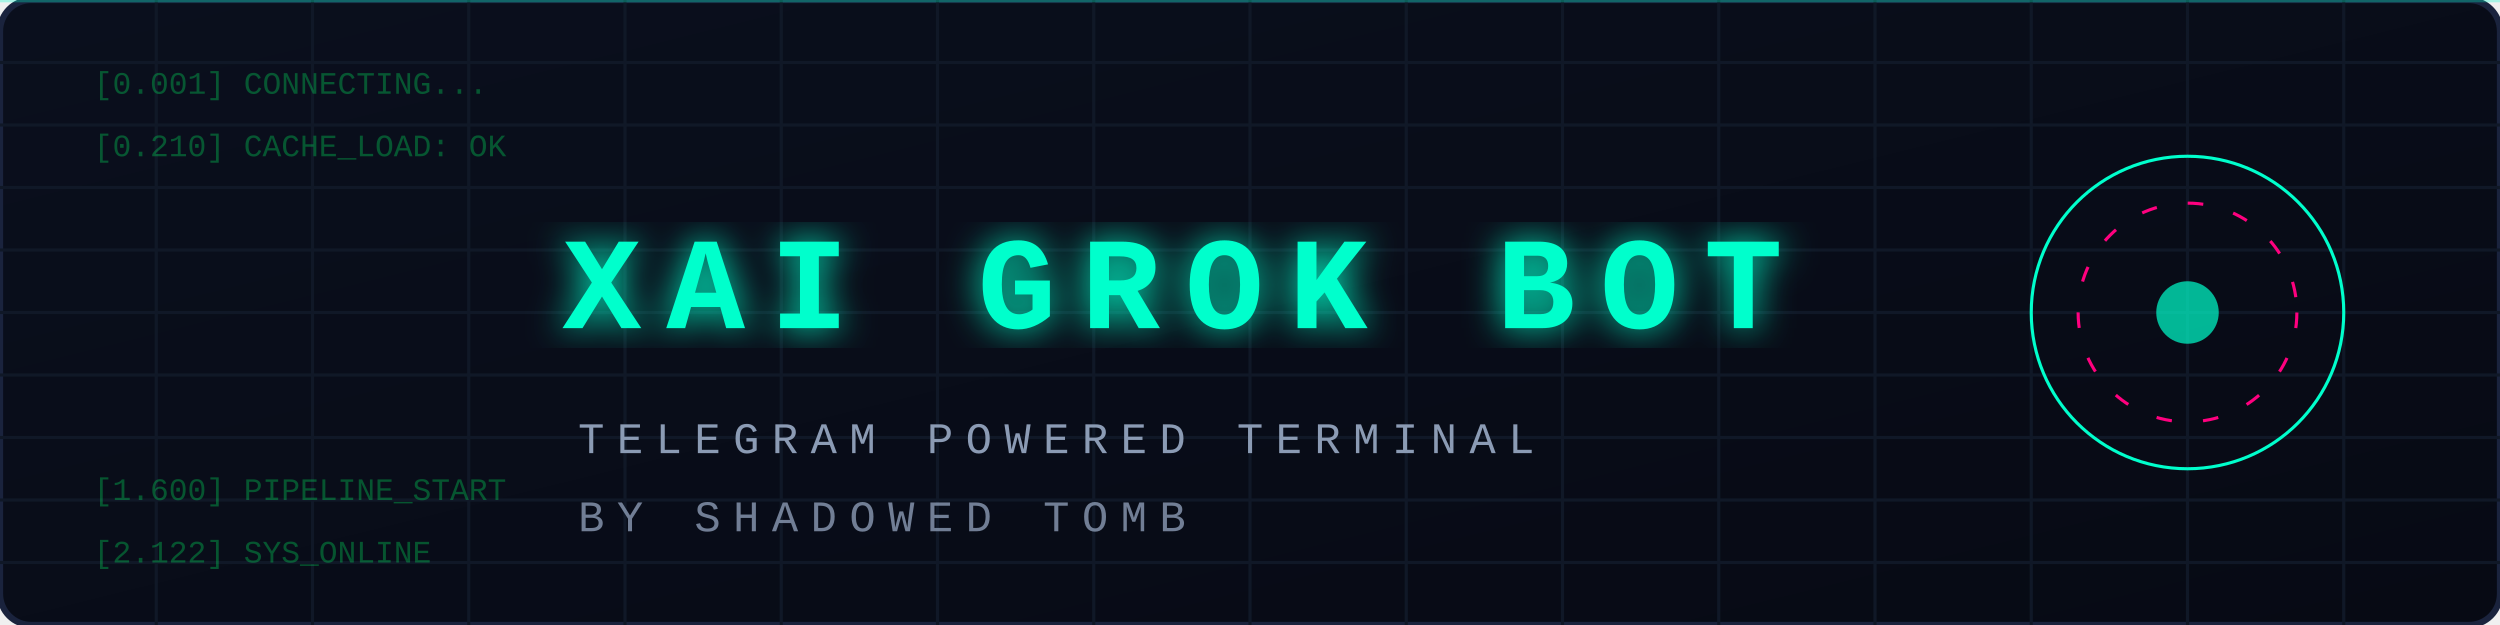
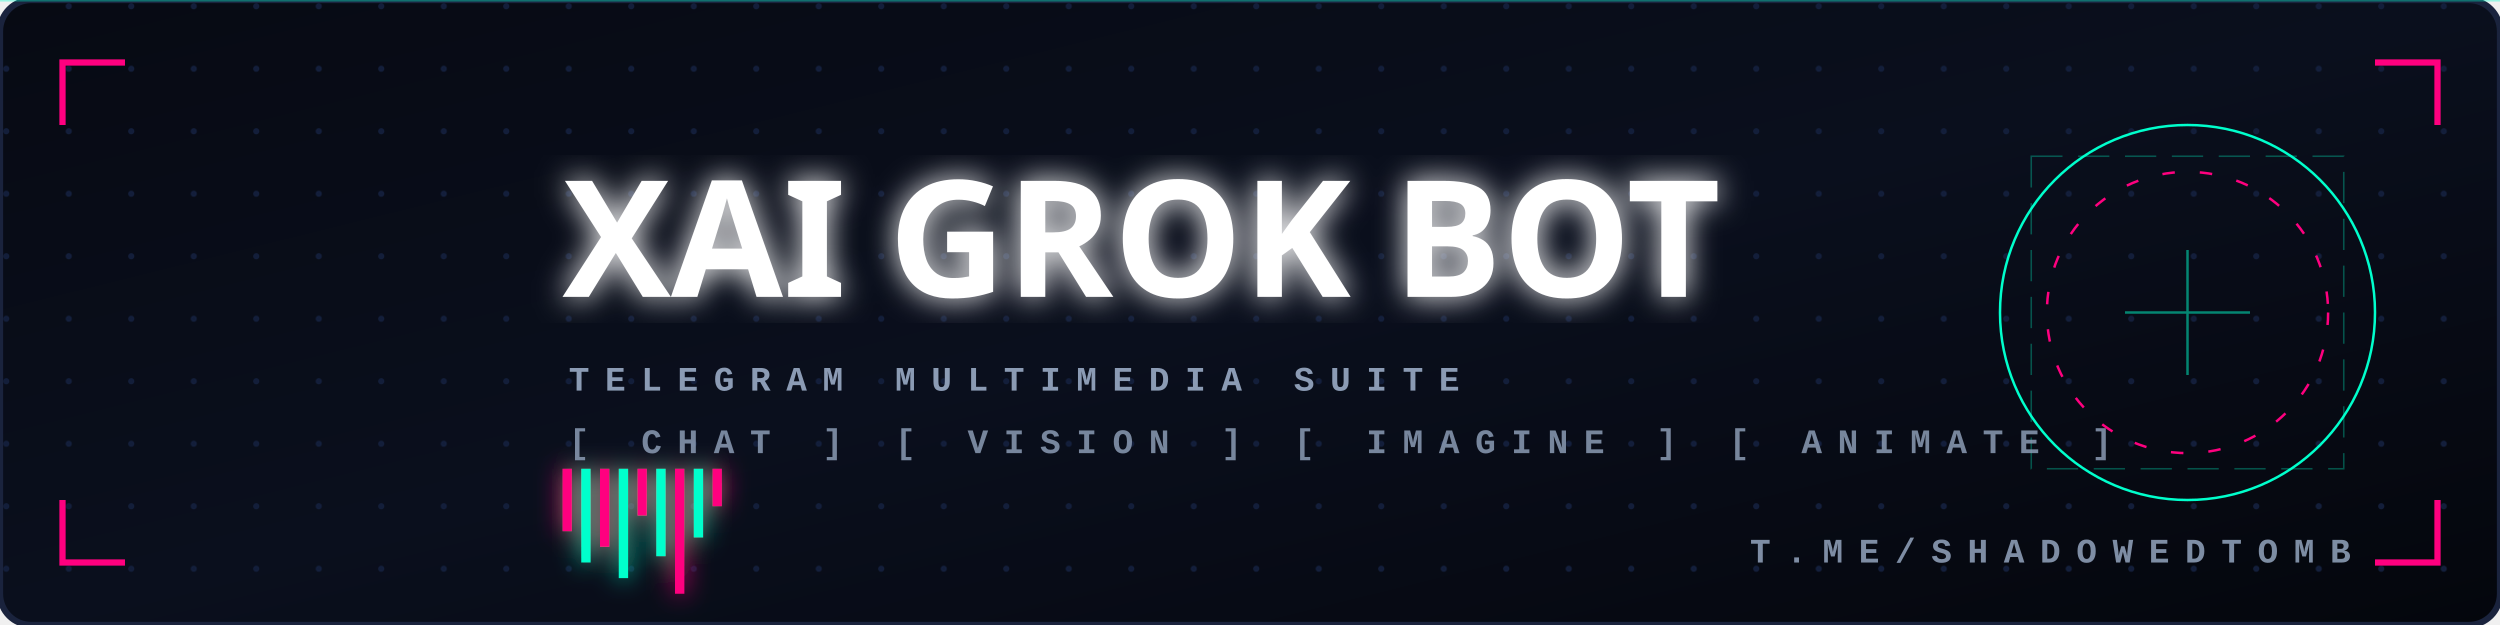
<svg xmlns="http://www.w3.org/2000/svg" viewBox="0 0 800 200" width="100%" height="100%">
  <defs>
    <linearGradient id="bgGrad" x1="0%" y1="0%" x2="100%" y2="100%">
-       <stop offset="0%" stop-color="#0a0f1d" />
-       <stop offset="100%" stop-color="#070a14" />
+       <stop offset="0%" stop-color="#070a13" />
+       <stop offset="50%" stop-color="#0a0f1d" />
+       <stop offset="100%" stop-color="#04060c" />
    </linearGradient>
-     <filter id="neonGlow" x="-20%" y="-20%" width="140%" height="140%">
-       <feGaussianBlur stdDeviation="6" result="blur" />
+     <pattern id="dotGrid" x="0" y="0" width="20" height="20" patternUnits="userSpaceOnUse">
+       <circle cx="2" cy="2" r="1" fill="#131e3a" />
+     </pattern>
+     <filter id="cyanGlow" x="-20%" y="-20%" width="140%" height="140%">
+       <feGaussianBlur stdDeviation="5" result="blur" />
+       <feMerge>
+         <feMergeNode in="blur" />
+         <feMergeNode in="SourceGraphic" />
+       </feMerge>
+     </filter>
+     <filter id="pinkGlow" x="-20%" y="-20%" width="140%" height="140%">
+       <feGaussianBlur stdDeviation="4" result="blur" />
      <feMerge>
        <feMergeNode in="blur" />
        <feMergeNode in="SourceGraphic" />
      </feMerge>
    </filter>
  </defs>
  <style>
-     @keyframes pulse {
-       0%, 100% { opacity: 0.8; filter: drop-shadow(0 0 2px #00ffcc); }
-       50% { opacity: 1; filter: drop-shadow(0 0 15px #00ffcc) drop-shadow(0 0 25px #00ffcc); }
+     @keyframes glitch {
+       0%, 100% { transform: translate(0); text-shadow: 2px 0 0 #ff007f, -2px 0 0 #00ffcc; }
+       10% { transform: translate(-1px, -1px); text-shadow: 3px 0 0 #ff007f, -1px 0 0 #00ffcc; }
+       20% { transform: translate(1px, 2px); text-shadow: -1px 0 0 #ff007f, 2px 0 0 #00ffcc; }
+       30% { transform: translate(-2px, -1px); text-shadow: 2px 0 0 #ff007f, -3px 0 0 #00ffcc; }
+       40% { transform: translate(2px, 1px); text-shadow: -2px 0 0 #ff007f, 1px 0 0 #00ffcc; }
+       50% { transform: translate(-1px, 2px); text-shadow: 1px 0 0 #ff007f, -2px 0 0 #00ffcc; }
    }

    @keyframes scanline {
      0% { transform: translateY(-20px); }
      100% { transform: translateY(220px); }
    }

-     @keyframes rotate {
+     @keyframes rotateCW {
      0% { transform: rotate(0deg); }
      100% { transform: rotate(360deg); }
    }

-     @keyframes matrixText {
-       0% { opacity: 0.1; }
-       50% { opacity: 0.8; }
-       100% { opacity: 0.1; }
+     @keyframes rotateCCW {
+       0% { transform: rotate(0deg); }
+       100% { transform: rotate(-360deg); }
    }

-     .neon-text {
-       font-family: 'Courier New', Courier, monospace;
-       font-weight: bold;
-       fill: #00ffcc;
-       filter: url(#neonGlow);
-       animation: pulse 3s infinite ease-in-out;
+     @keyframes rain {
+       0% { transform: translateY(-100px); opacity: 0; }
+       10% { opacity: 1; }
+       90% { opacity: 0.8; }
+       100% { transform: translateY(200px); opacity: 0; }
+     }
+ 
+     @keyframes soundwave {
+       0% { transform: scaleY(0.1); }
+       100% { transform: scaleY(1); }
+     }
+ 
+     .neon-title {
+       font-family: 'Segoe UI', -apple-system, sans-serif;
+       font-weight: 900;
+       fill: #ffffff;
+       animation: glitch 4s infinite linear alternate-reverse;
    }

    .sub-text {
      font-family: 'Courier New', Courier, monospace;
-       font-size: 14px;
+       font-weight: bold;
+       font-size: 11px;
      fill: #8b9bb4;
-       letter-spacing: 4px;
+       letter-spacing: 5px;
    }

-     .matrix-line {
-       font-family: 'Courier New', Courier, monospace;
-       font-size: 10px;
+     .rain-text {
+       font-family: monospace;
+       font-size: 8px;
      fill: #00ff66;
-       opacity: 0.3;
+       writing-mode: vertical-rl;
+       text-orientation: upright;
+       opacity: 0;
    }

    .glow-circle {
      stroke: #00ffcc;
-       stroke-width: 1;
+       stroke-width: 0.8;
      fill: none;
      transform-origin: 700px 100px;
-       animation: rotate 15s infinite linear;
+       animation: rotateCW 20s infinite linear;
    }

    .glow-circle-inner {
      stroke: #ff007f;
-       stroke-width: 1;
-       stroke-dasharray: 5, 10;
+       stroke-width: 0.8;
+       stroke-dasharray: 4, 8;
      fill: none;
      transform-origin: 700px 100px;
-       animation: rotate 8s infinite linear reverse;
+       animation: rotateCCW 10s infinite linear;
+     }
+ 
+     .sound-bar {
+       fill: #ff007f;
+       transform-origin: bottom;
+       animation: soundwave 0.5s infinite alternate ease-in-out;
    }
  </style>
  <rect width="800" height="200" rx="10" fill="url(#bgGrad)" stroke="#1a233d" stroke-width="2" />
-   <path d="M 0,20 L 800,20 M 0,40 L 800,40 M 0,60 L 800,60 M 0,80 L 800,80 M 0,100 L 800,100 M 0,120 L 800,120 M 0,140 L 800,140 M 0,160 L 800,160 M 0,180 L 800,180" stroke="#101827" stroke-width="1" />
-   <path d="M 50,0 L 50,200 M 100,0 L 100,200 M 150,0 L 150,200 M 200,0 L 200,200 M 250,0 L 250,200 M 300,0 L 300,200 M 350,0 L 350,200 M 400,0 L 400,200 M 450,0 L 450,200 M 500,0 L 500,200 M 550,0 L 550,200 M 600,0 L 600,200 M 650,0 L 650,200 M 700,0 L 700,200 M 750,0 L 750,200" stroke="#101827" stroke-width="1" />
-   <text x="30" y="30" class="matrix-line" style="animation: matrixText 4s infinite 0.5s;">[0.001] CONNECTING...</text>
-   <text x="30" y="50" class="matrix-line" style="animation: matrixText 3s infinite 1.2s;">[0.210] CACHE_LOAD: OK</text>
-   <text x="30" y="160" class="matrix-line" style="animation: matrixText 5s infinite 0.2s;">[1.600] PIPELINE_START</text>
-   <text x="30" y="180" class="matrix-line" style="animation: matrixText 3.5s infinite 2s;">[2.122] SYS_ONLINE</text>
-   <circle cx="700" cy="100" r="50" class="glow-circle" />
-   <circle cx="700" cy="100" r="35" class="glow-circle-inner" />
-   <circle cx="700" cy="100" r="10" fill="#00ffcc" opacity="0.7" />
-   <line x1="0" y1="0" x2="800" y2="0" stroke="#00ffcc" stroke-width="1.5" opacity="0.3" style="animation: scanline 4s infinite linear;" />
-   <text x="180" y="105" font-size="42" class="neon-text" letter-spacing="8">XAI GROK BOT</text>
-   <text x="185" y="145" class="sub-text">TELEGRAM POWERED TERMINAL</text>
-   <text x="185" y="170" class="sub-text" font-size="11" fill="#00ffcc" style="opacity: 0.8;">BY SHADOWED TOMB</text>
+   <rect width="800" height="200" rx="10" fill="url(#dotGrid)" />
+   <path d="M 20,40 L 20,20 L 40,20" stroke="#ff007f" stroke-width="2" fill="none" />
+   <path d="M 780,40 L 780,20 L 760,20" stroke="#ff007f" stroke-width="2" fill="none" />
+   <path d="M 20,160 L 20,180 L 40,180" stroke="#ff007f" stroke-width="2" fill="none" />
+   <path d="M 780,160 L 780,180 L 760,180" stroke="#ff007f" stroke-width="2" fill="none" />
+   <text x="35" y="0" class="rain-text" style="animation: rain 3s infinite linear; animation-delay: 0.2s;">101011001</text>
+   <text x="75" y="0" class="rain-text" style="animation: rain 4s infinite linear; animation-delay: 1.5s;">0101101</text>
+   <text x="115" y="0" class="rain-text" style="animation: rain 2.5s infinite linear; animation-delay: 0.8s;">1100101</text>
+   <text x="155" y="0" class="rain-text" style="animation: rain 3.5s infinite linear; animation-delay: 2.2s;">001011</text>
+   <circle cx="700" cy="100" r="60" class="glow-circle" />
+   <circle cx="700" cy="100" r="45" class="glow-circle-inner" />
+   <path d="M 680,100 L 720,100 M 700,80 L 700,120" stroke="#00ffcc" stroke-width="0.8" opacity="0.5" />
+   <rect x="650" y="50" width="100" height="100" stroke="#00ffcc" stroke-dasharray="10, 5" stroke-width="0.5" fill="none" opacity="0.3" style="animation: rotateCW 30s infinite linear; transform-origin: 700px 100px;" />
+   <g transform="translate(180, 150)" style="filter: url(#pinkGlow);">
+     <rect x="0" y="0" width="3" height="20" class="sound-bar" style="animation-delay: 0.1s;" />
+     <rect x="6" y="0" width="3" height="30" class="sound-bar" style="animation-delay: 0.4s; fill: #00ffcc;" />
+     <rect x="12" y="0" width="3" height="25" class="sound-bar" style="animation-delay: 0.2s;" />
+     <rect x="18" y="0" width="3" height="35" class="sound-bar" style="animation-delay: 0.6s; fill: #00ffcc;" />
+     <rect x="24" y="0" width="3" height="15" class="sound-bar" style="animation-delay: 0.3s;" />
+     <rect x="30" y="0" width="3" height="28" class="sound-bar" style="animation-delay: 0.5s; fill: #00ffcc;" />
+     <rect x="36" y="0" width="3" height="40" class="sound-bar" style="animation-delay: 0.1s;" />
+     <rect x="42" y="0" width="3" height="22" class="sound-bar" style="animation-delay: 0.7s; fill: #00ffcc;" />
+     <rect x="48" y="0" width="3" height="12" class="sound-bar" style="animation-delay: 0.3s;" />
+   </g>
+   <line x1="0" y1="0" x2="800" y2="0" stroke="#00ffcc" stroke-width="1" opacity="0.35" style="animation: scanline 3.5s infinite linear;" />
+   <text x="180" y="95" font-size="52" class="neon-title" filter="url(#cyanGlow)">XAI GROK BOT</text>
+   <text x="182" y="125" class="sub-text">TELEGRAM MULTIMEDIA SUITE</text>
+   <text x="182" y="145" class="sub-text" fill="#ff007f" font-size="9" style="opacity: 0.85;">[ CHAT ] [ VISION ] [ IMAGINE ] [ ANIMATE ]</text>
+   <text x="560" y="180" class="sub-text" font-size="10" fill="#00ffcc" style="opacity: 0.9;">T.ME/SHADOWEDTOMB</text>
</svg>
